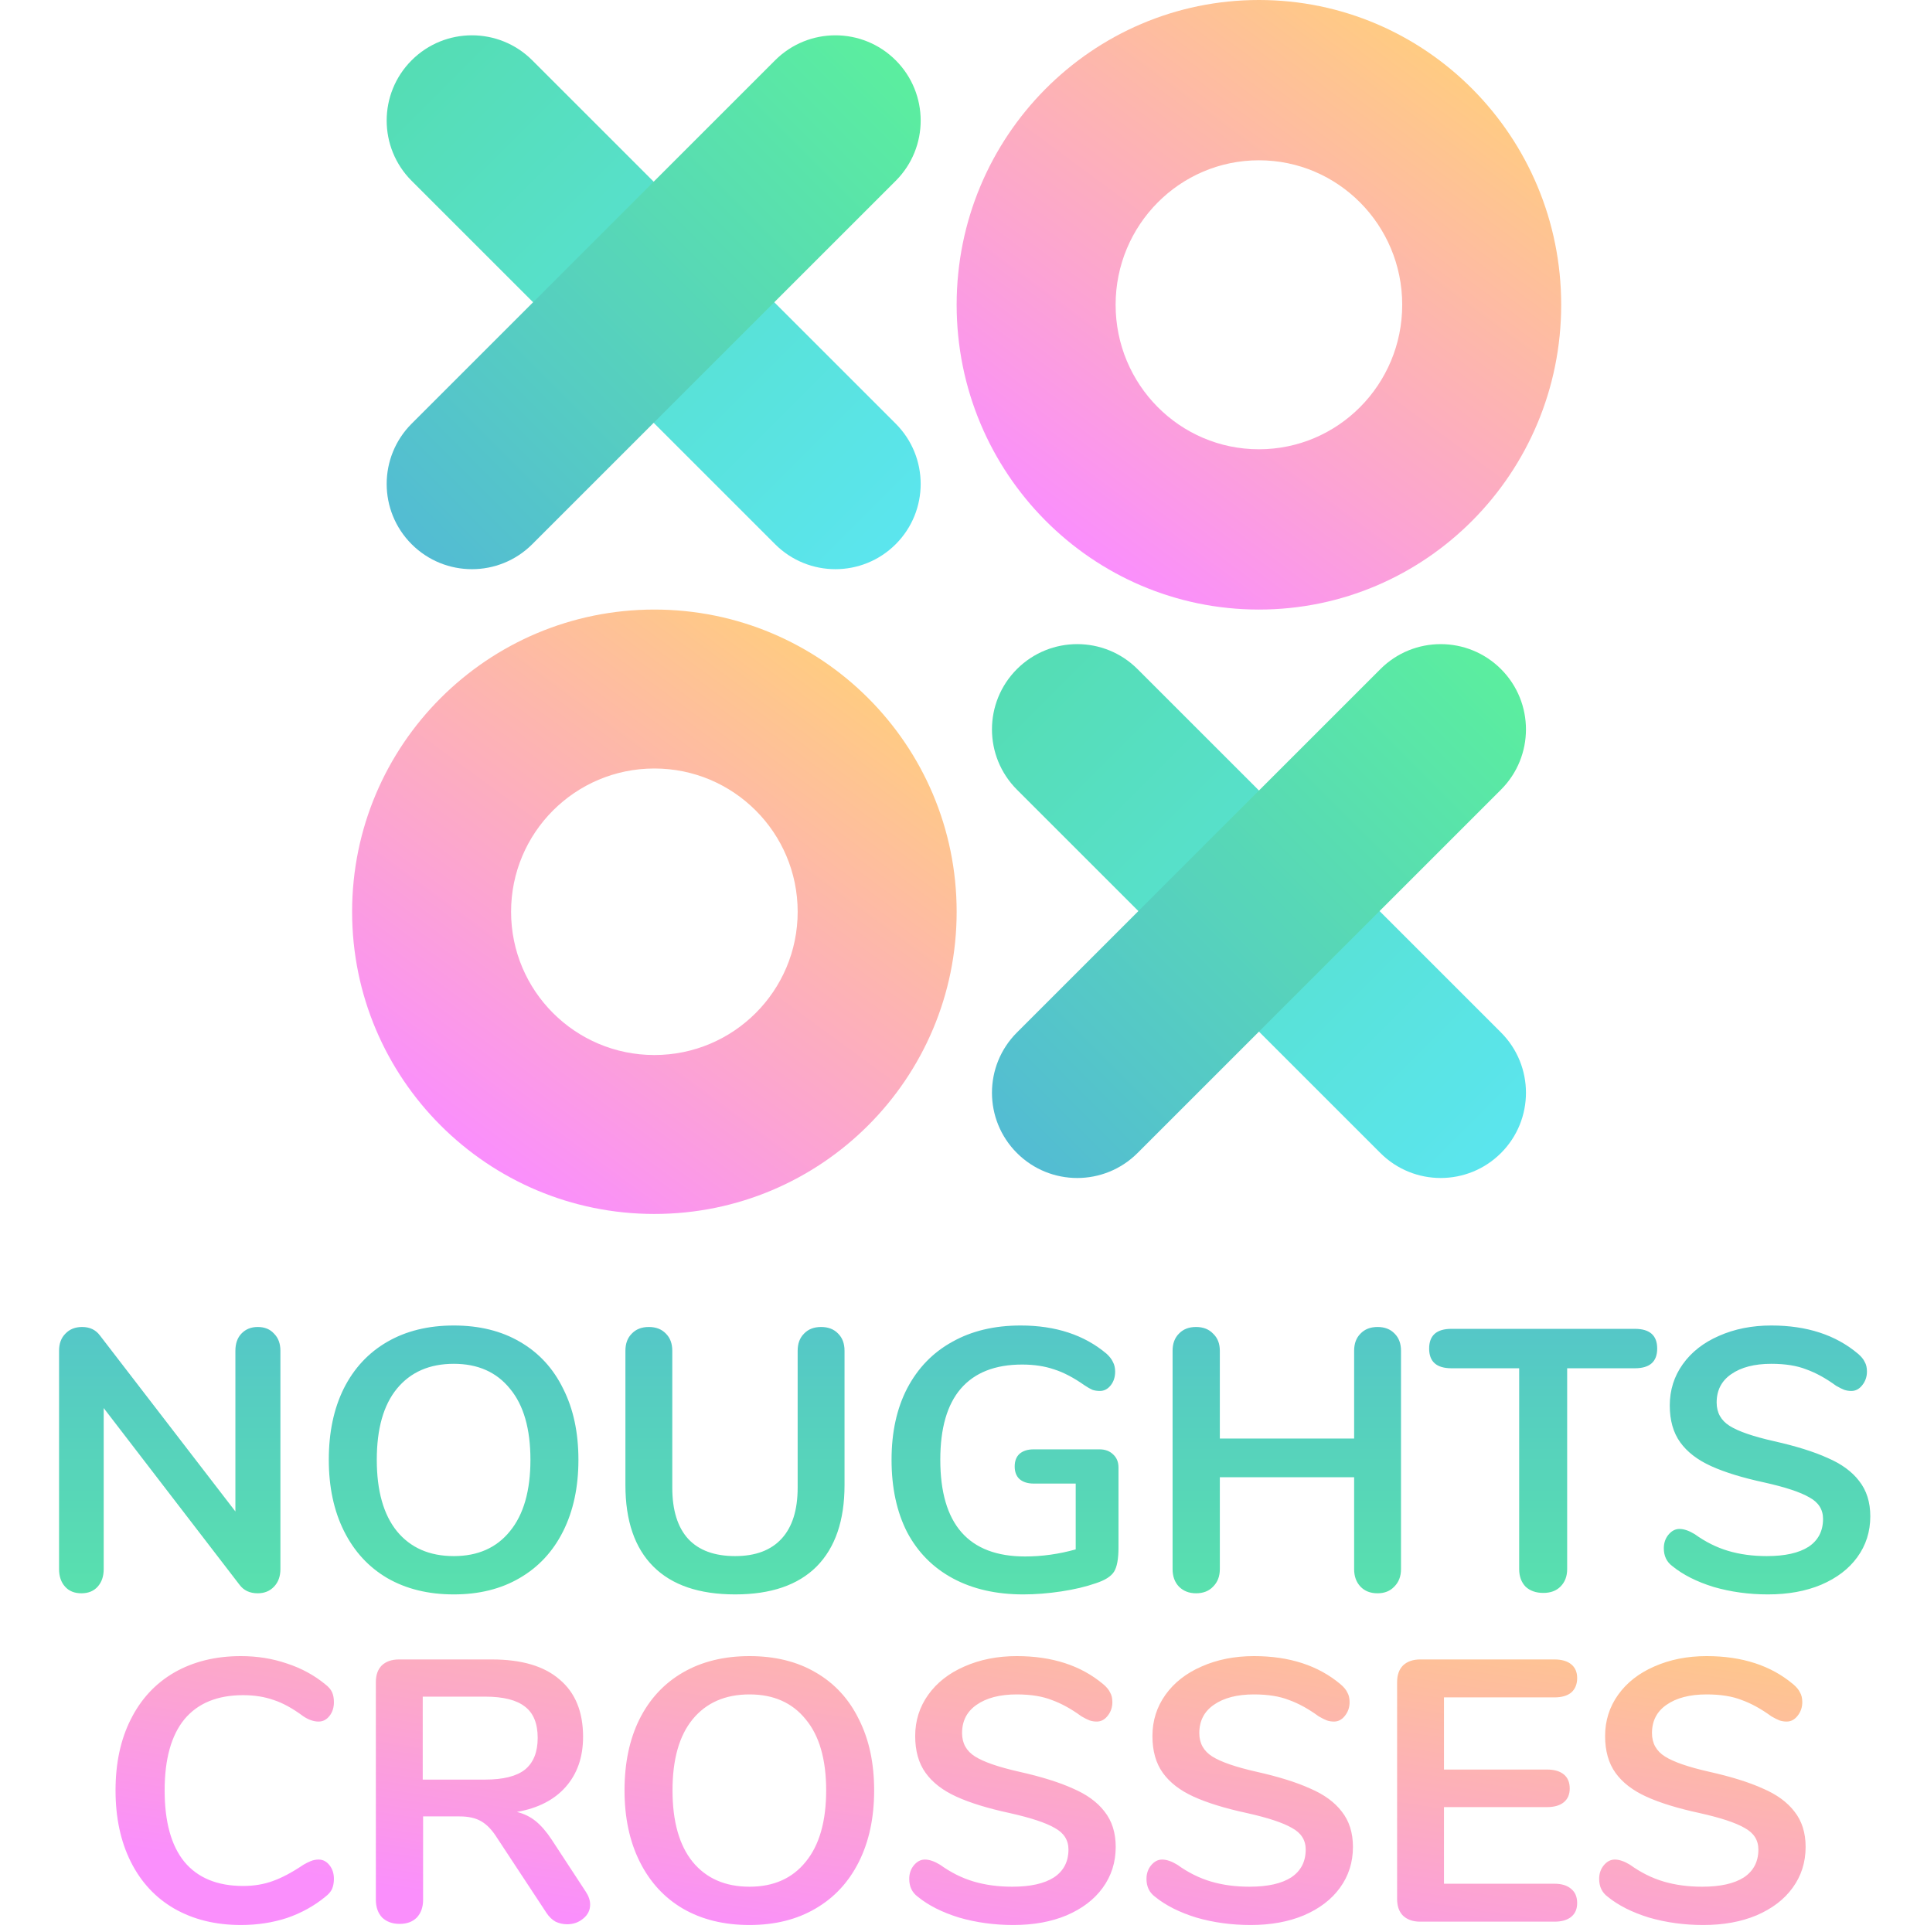
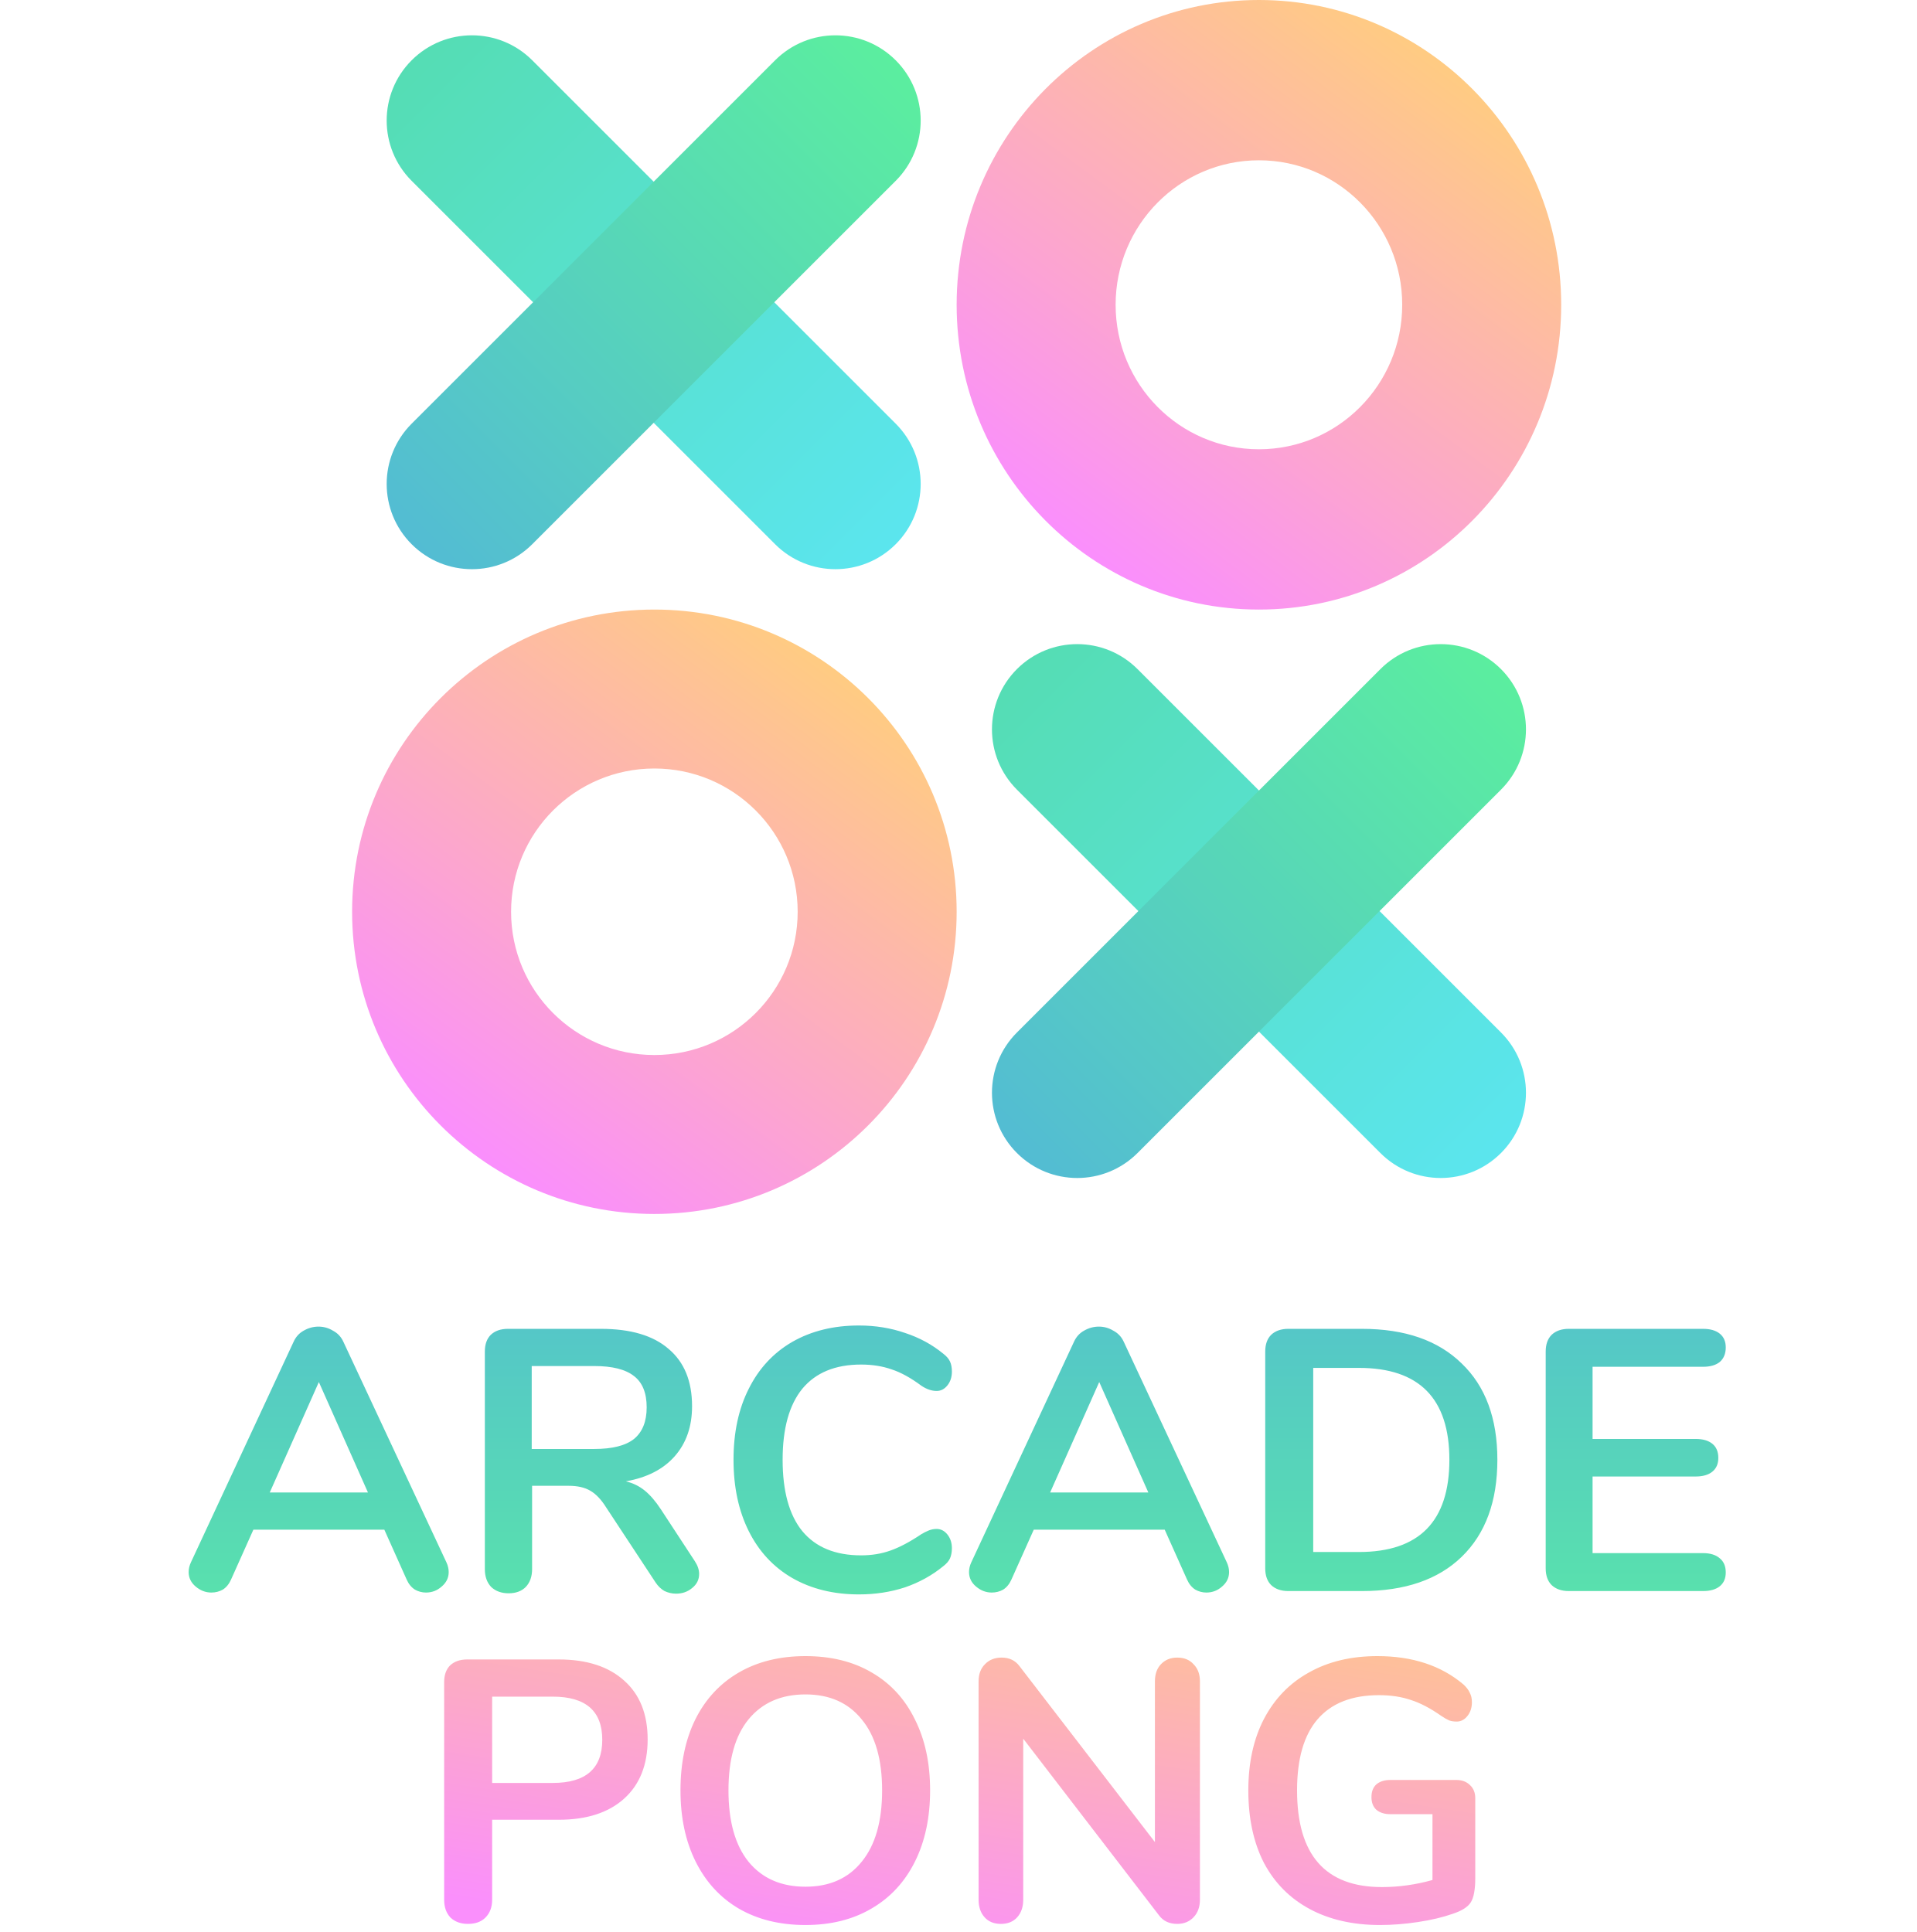
<svg xmlns="http://www.w3.org/2000/svg" width="371" height="374" viewBox="0 0 371 374" fill="none">
  <rect x="68" y="23.338" width="33.005" height="132.485" rx="16.503" transform="rotate(-45 68 23.3382)" fill="url(#paint0_linear)" />
  <rect x="91.338" y="117.02" width="33.005" height="132.485" rx="16.503" transform="rotate(-135 91.3382 117.02)" fill="url(#paint1_linear)" />
  <rect x="185.145" y="141.193" width="33.005" height="132.485" rx="16.503" transform="rotate(-45 185.145 141.193)" fill="url(#paint2_linear)" />
  <rect x="208.483" y="234.875" width="33.005" height="132.485" rx="16.503" transform="rotate(-135 208.483 234.875)" fill="url(#paint3_linear)" />
  <path fill-rule="evenodd" clip-rule="evenodd" d="M243.645 118C275.954 118 302.145 91.585 302.145 59C302.145 26.415 275.954 7.62939e-06 243.645 7.62939e-06C211.336 7.62939e-06 185.145 26.415 185.145 59C185.145 91.585 211.336 118 243.645 118ZM243.645 86.97C258.962 86.97 271.378 74.448 271.378 59C271.378 43.552 258.962 31.03 243.645 31.03C228.328 31.03 215.912 43.552 215.912 59C215.912 74.448 228.328 86.97 243.645 86.97Z" fill="url(#paint4_linear)" />
  <path fill-rule="evenodd" clip-rule="evenodd" d="M126.645 235C158.954 235 185.145 208.809 185.145 176.5C185.145 144.191 158.954 118 126.645 118C94.336 118 68.145 144.191 68.145 176.5C68.145 208.809 94.336 235 126.645 235ZM126.645 204.233C141.962 204.233 154.378 191.817 154.378 176.5C154.378 161.183 141.962 148.767 126.645 148.767C111.328 148.767 98.912 161.183 98.912 176.5C98.912 191.817 111.328 204.233 126.645 204.233Z" fill="url(#paint5_linear)" />
-   <path d="M49.877 256.88C51.221 256.88 52.277 257.312 53.045 258.176C53.861 258.992 54.269 260.096 54.269 261.488V303.752C54.269 305.144 53.861 306.272 53.045 307.136C52.229 308 51.173 308.432 49.877 308.432C48.341 308.432 47.165 307.88 46.349 306.776L20.069 272.576V303.752C20.069 305.144 19.685 306.272 18.917 307.136C18.149 308 17.093 308.432 15.749 308.432C14.405 308.432 13.349 308 12.581 307.136C11.813 306.272 11.429 305.144 11.429 303.752V261.488C11.429 260.096 11.837 258.992 12.653 258.176C13.469 257.312 14.549 256.88 15.893 256.88C17.381 256.88 18.533 257.432 19.349 258.536L45.557 292.592V261.488C45.557 260.096 45.941 258.992 46.709 258.176C47.525 257.312 48.581 256.88 49.877 256.88ZM87.826 308.648C82.882 308.648 78.586 307.592 74.938 305.48C71.338 303.368 68.554 300.344 66.586 296.408C64.618 292.472 63.634 287.864 63.634 282.584C63.634 277.304 64.594 272.72 66.514 268.832C68.482 264.896 71.29 261.872 74.938 259.76C78.586 257.648 82.882 256.592 87.826 256.592C92.77 256.592 97.042 257.648 100.642 259.76C104.29 261.872 107.074 264.896 108.994 268.832C110.962 272.72 111.946 277.304 111.946 282.584C111.946 287.864 110.962 292.472 108.994 296.408C107.026 300.344 104.218 303.368 100.57 305.48C96.97 307.592 92.722 308.648 87.826 308.648ZM87.826 301.232C92.482 301.232 96.106 299.624 98.698 296.408C101.338 293.192 102.658 288.584 102.658 282.584C102.658 276.584 101.338 272 98.698 268.832C96.106 265.616 92.482 264.008 87.826 264.008C83.122 264.008 79.45 265.616 76.81 268.832C74.218 272 72.922 276.584 72.922 282.584C72.922 288.584 74.218 293.192 76.81 296.408C79.45 299.624 83.122 301.232 87.826 301.232ZM142.279 308.648C135.319 308.648 130.039 306.848 126.439 303.248C122.839 299.648 121.039 294.392 121.039 287.48V261.488C121.039 260.096 121.447 258.992 122.263 258.176C123.079 257.312 124.183 256.88 125.575 256.88C126.967 256.88 128.071 257.312 128.887 258.176C129.703 258.992 130.111 260.096 130.111 261.488V287.984C130.111 292.352 131.143 295.664 133.207 297.92C135.271 300.128 138.295 301.232 142.279 301.232C146.215 301.232 149.215 300.104 151.279 297.848C153.343 295.592 154.375 292.304 154.375 287.984V261.488C154.375 260.096 154.783 258.992 155.599 258.176C156.415 257.312 157.519 256.88 158.911 256.88C160.303 256.88 161.407 257.312 162.223 258.176C163.039 258.992 163.447 260.096 163.447 261.488V287.48C163.447 294.344 161.647 299.6 158.047 303.248C154.447 306.848 149.191 308.648 142.279 308.648ZM212.796 280.568C213.9 280.568 214.788 280.904 215.46 281.576C216.132 282.2 216.468 283.04 216.468 284.096V299.576C216.468 301.784 216.18 303.344 215.604 304.256C215.028 305.168 213.852 305.912 212.076 306.488C210.156 307.16 207.924 307.688 205.38 308.072C202.836 308.456 200.388 308.648 198.036 308.648C192.804 308.648 188.268 307.616 184.428 305.552C180.588 303.488 177.636 300.512 175.572 296.624C173.556 292.688 172.548 288.008 172.548 282.584C172.548 277.256 173.556 272.648 175.572 268.76C177.636 264.824 180.54 261.824 184.284 259.76C188.028 257.648 192.444 256.592 197.532 256.592C204.3 256.592 209.844 258.416 214.164 262.064C214.74 262.592 215.148 263.12 215.388 263.648C215.676 264.176 215.82 264.8 215.82 265.52C215.82 266.576 215.532 267.464 214.956 268.184C214.38 268.904 213.684 269.264 212.868 269.264C212.34 269.264 211.86 269.192 211.428 269.048C210.996 268.856 210.492 268.568 209.916 268.184C207.804 266.696 205.836 265.664 204.012 265.088C202.188 264.464 200.124 264.152 197.82 264.152C192.588 264.152 188.628 265.712 185.94 268.832C183.3 271.904 181.98 276.488 181.98 282.584C181.98 295.064 187.452 301.304 198.396 301.304C201.66 301.304 204.924 300.848 208.188 299.936V287.192H200.052C198.9 287.192 197.988 286.904 197.316 286.328C196.692 285.752 196.38 284.936 196.38 283.88C196.38 282.824 196.692 282.008 197.316 281.432C197.988 280.856 198.9 280.568 200.052 280.568H212.796ZM266.609 256.88C268.001 256.88 269.105 257.312 269.921 258.176C270.737 258.992 271.145 260.096 271.145 261.488V303.752C271.145 305.144 270.713 306.272 269.849 307.136C269.033 308 267.953 308.432 266.609 308.432C265.217 308.432 264.113 308 263.297 307.136C262.481 306.272 262.073 305.144 262.073 303.752V285.968H236.081V303.752C236.081 305.144 235.649 306.272 234.785 307.136C233.969 308 232.865 308.432 231.473 308.432C230.129 308.432 229.025 308 228.161 307.136C227.345 306.272 226.937 305.144 226.937 303.752V261.488C226.937 260.096 227.345 258.992 228.161 258.176C228.977 257.312 230.081 256.88 231.473 256.88C232.865 256.88 233.969 257.312 234.785 258.176C235.649 258.992 236.081 260.096 236.081 261.488V278.48H262.073V261.488C262.073 260.096 262.481 258.992 263.297 258.176C264.113 257.312 265.217 256.88 266.609 256.88ZM298.694 308.36C297.254 308.36 296.102 307.952 295.238 307.136C294.422 306.272 294.014 305.144 294.014 303.752V264.872H280.91C278.03 264.872 276.59 263.6 276.59 261.056C276.59 258.512 278.03 257.24 280.91 257.24H316.406C319.286 257.24 320.726 258.512 320.726 261.056C320.726 263.6 319.286 264.872 316.406 264.872H303.302V303.752C303.302 305.144 302.87 306.272 302.006 307.136C301.19 307.952 300.086 308.36 298.694 308.36ZM342.169 308.648C338.473 308.648 334.969 308.168 331.657 307.208C328.393 306.2 325.729 304.856 323.665 303.176C322.561 302.36 322.009 301.208 322.009 299.72C322.009 298.712 322.297 297.848 322.873 297.128C323.497 296.36 324.217 295.976 325.033 295.976C325.897 295.976 326.881 296.312 327.985 296.984C330.049 298.472 332.209 299.552 334.465 300.224C336.721 300.896 339.217 301.232 341.953 301.232C345.457 301.232 348.145 300.632 350.017 299.432C351.889 298.184 352.825 296.384 352.825 294.032C352.825 292.208 351.937 290.816 350.161 289.856C348.433 288.848 345.529 287.888 341.449 286.976C337.225 286.064 333.793 285.008 331.153 283.808C328.513 282.608 326.521 281.072 325.177 279.2C323.833 277.328 323.161 274.952 323.161 272.072C323.161 269.096 324.001 266.432 325.681 264.08C327.361 261.728 329.689 259.904 332.665 258.608C335.689 257.264 339.073 256.592 342.817 256.592C349.681 256.592 355.273 258.416 359.593 262.064C360.217 262.592 360.649 263.12 360.889 263.648C361.177 264.128 361.321 264.752 361.321 265.52C361.321 266.528 361.009 267.416 360.385 268.184C359.809 268.904 359.113 269.264 358.297 269.264C357.817 269.264 357.361 269.192 356.929 269.048C356.545 268.904 356.017 268.64 355.345 268.256C353.377 266.816 351.457 265.76 349.585 265.088C347.761 264.368 345.505 264.008 342.817 264.008C339.553 264.008 336.961 264.68 335.041 266.024C333.169 267.32 332.233 269.144 332.233 271.496C332.233 273.464 333.073 274.976 334.753 276.032C336.433 277.088 339.289 278.072 343.321 278.984C347.593 279.944 351.049 281.024 353.689 282.224C356.377 283.376 358.417 284.864 359.809 286.688C361.249 288.512 361.969 290.792 361.969 293.528C361.969 296.504 361.129 299.144 359.449 301.448C357.817 303.704 355.489 305.48 352.465 306.776C349.489 308.024 346.057 308.648 342.169 308.648Z" fill="url(#paint6_linear)" />
-   <path d="M46.625 372.648C41.729 372.648 37.433 371.592 33.737 369.48C30.089 367.368 27.281 364.344 25.313 360.408C23.345 356.472 22.361 351.864 22.361 346.584C22.361 341.304 23.345 336.72 25.313 332.832C27.281 328.896 30.089 325.872 33.737 323.76C37.433 321.648 41.729 320.592 46.625 320.592C49.793 320.592 52.769 321.072 55.553 322.032C58.337 322.944 60.809 324.288 62.969 326.064C63.593 326.544 64.025 327.048 64.265 327.576C64.505 328.104 64.625 328.752 64.625 329.52C64.625 330.576 64.337 331.464 63.761 332.184C63.185 332.904 62.489 333.264 61.673 333.264C60.713 333.264 59.729 332.928 58.721 332.256C56.657 330.72 54.737 329.664 52.961 329.088C51.185 328.464 49.217 328.152 47.057 328.152C42.065 328.152 38.273 329.712 35.681 332.832C33.137 335.952 31.865 340.536 31.865 346.584C31.865 352.68 33.137 357.288 35.681 360.408C38.273 363.528 42.065 365.088 47.057 365.088C49.121 365.088 51.017 364.776 52.745 364.152C54.521 363.528 56.513 362.472 58.721 360.984C59.201 360.696 59.681 360.456 60.161 360.264C60.641 360.072 61.145 359.976 61.673 359.976C62.489 359.976 63.185 360.336 63.761 361.056C64.337 361.776 64.625 362.664 64.625 363.72C64.625 364.44 64.505 365.088 64.265 365.664C64.025 366.192 63.593 366.696 62.969 367.176C60.809 368.952 58.337 370.32 55.553 371.28C52.769 372.192 49.793 372.648 46.625 372.648ZM113.35 366.168C113.926 367.032 114.214 367.872 114.214 368.688C114.214 369.792 113.758 370.704 112.846 371.424C111.982 372.144 110.95 372.504 109.75 372.504C108.982 372.504 108.238 372.336 107.518 372C106.846 371.616 106.27 371.064 105.79 370.344L96.213 355.8C95.254 354.264 94.222 353.184 93.118 352.56C92.061 351.936 90.669 351.624 88.942 351.624H81.885V367.752C81.885 369.192 81.478 370.344 80.662 371.208C79.846 372.024 78.742 372.432 77.35 372.432C75.957 372.432 74.829 372.024 73.966 371.208C73.15 370.344 72.742 369.192 72.742 367.752V325.632C72.742 324.24 73.126 323.16 73.894 322.392C74.71 321.624 75.814 321.24 77.206 321.24H95.206C100.966 321.24 105.334 322.536 108.31 325.128C111.334 327.672 112.846 331.368 112.846 336.216C112.846 340.152 111.718 343.392 109.462 345.936C107.254 348.432 104.11 350.04 100.03 350.76C101.422 351.096 102.646 351.696 103.702 352.56C104.758 353.424 105.79 354.624 106.798 356.16L113.35 366.168ZM93.909 344.496C97.413 344.496 99.981 343.848 101.614 342.552C103.246 341.208 104.062 339.168 104.062 336.432C104.062 333.648 103.246 331.632 101.614 330.384C99.981 329.088 97.413 328.44 93.909 328.44H81.814V344.496H93.909ZM145.06 372.648C140.116 372.648 135.82 371.592 132.172 369.48C128.572 367.368 125.788 364.344 123.82 360.408C121.852 356.472 120.868 351.864 120.868 346.584C120.868 341.304 121.828 336.72 123.748 332.832C125.716 328.896 128.524 325.872 132.172 323.76C135.82 321.648 140.116 320.592 145.06 320.592C150.004 320.592 154.276 321.648 157.876 323.76C161.524 325.872 164.308 328.896 166.228 332.832C168.196 336.72 169.18 341.304 169.18 346.584C169.18 351.864 168.196 356.472 166.228 360.408C164.26 364.344 161.452 367.368 157.804 369.48C154.204 371.592 149.956 372.648 145.06 372.648ZM145.06 365.232C149.716 365.232 153.34 363.624 155.932 360.408C158.572 357.192 159.892 352.584 159.892 346.584C159.892 340.584 158.572 336 155.932 332.832C153.34 329.616 149.716 328.008 145.06 328.008C140.356 328.008 136.684 329.616 134.044 332.832C131.452 336 130.156 340.584 130.156 346.584C130.156 352.584 131.452 357.192 134.044 360.408C136.684 363.624 140.356 365.232 145.06 365.232ZM196.13 372.648C192.434 372.648 188.93 372.168 185.618 371.208C182.354 370.2 179.69 368.856 177.626 367.176C176.522 366.36 175.97 365.208 175.97 363.72C175.97 362.712 176.258 361.848 176.834 361.128C177.458 360.36 178.178 359.976 178.994 359.976C179.858 359.976 180.842 360.312 181.946 360.984C184.01 362.472 186.17 363.552 188.426 364.224C190.682 364.896 193.178 365.232 195.914 365.232C199.418 365.232 202.106 364.632 203.978 363.432C205.85 362.184 206.786 360.384 206.786 358.032C206.786 356.208 205.898 354.816 204.122 353.856C202.394 352.848 199.49 351.888 195.41 350.976C191.186 350.064 187.754 349.008 185.114 347.808C182.474 346.608 180.482 345.072 179.138 343.2C177.794 341.328 177.122 338.952 177.122 336.072C177.122 333.096 177.962 330.432 179.642 328.08C181.322 325.728 183.65 323.904 186.626 322.608C189.65 321.264 193.034 320.592 196.778 320.592C203.642 320.592 209.234 322.416 213.554 326.064C214.178 326.592 214.61 327.12 214.85 327.648C215.138 328.128 215.282 328.752 215.282 329.52C215.282 330.528 214.97 331.416 214.346 332.184C213.77 332.904 213.074 333.264 212.258 333.264C211.778 333.264 211.322 333.192 210.89 333.048C210.506 332.904 209.978 332.64 209.306 332.256C207.338 330.816 205.418 329.76 203.546 329.088C201.722 328.368 199.466 328.008 196.778 328.008C193.514 328.008 190.922 328.68 189.002 330.024C187.13 331.32 186.194 333.144 186.194 335.496C186.194 337.464 187.034 338.976 188.714 340.032C190.394 341.088 193.25 342.072 197.282 342.984C201.554 343.944 205.01 345.024 207.65 346.224C210.338 347.376 212.378 348.864 213.77 350.688C215.21 352.512 215.93 354.792 215.93 357.528C215.93 360.504 215.09 363.144 213.41 365.448C211.778 367.704 209.45 369.48 206.426 370.776C203.45 372.024 200.018 372.648 196.13 372.648ZM242.044 372.648C238.348 372.648 234.844 372.168 231.532 371.208C228.268 370.2 225.604 368.856 223.54 367.176C222.436 366.36 221.884 365.208 221.884 363.72C221.884 362.712 222.172 361.848 222.748 361.128C223.372 360.36 224.092 359.976 224.908 359.976C225.772 359.976 226.756 360.312 227.86 360.984C229.924 362.472 232.084 363.552 234.34 364.224C236.596 364.896 239.092 365.232 241.828 365.232C245.332 365.232 248.02 364.632 249.892 363.432C251.764 362.184 252.7 360.384 252.7 358.032C252.7 356.208 251.812 354.816 250.036 353.856C248.308 352.848 245.404 351.888 241.324 350.976C237.1 350.064 233.668 349.008 231.028 347.808C228.388 346.608 226.396 345.072 225.052 343.2C223.708 341.328 223.036 338.952 223.036 336.072C223.036 333.096 223.876 330.432 225.556 328.08C227.236 325.728 229.564 323.904 232.54 322.608C235.564 321.264 238.948 320.592 242.692 320.592C249.556 320.592 255.148 322.416 259.468 326.064C260.092 326.592 260.524 327.12 260.764 327.648C261.052 328.128 261.196 328.752 261.196 329.52C261.196 330.528 260.884 331.416 260.26 332.184C259.684 332.904 258.988 333.264 258.172 333.264C257.692 333.264 257.236 333.192 256.804 333.048C256.42 332.904 255.892 332.64 255.22 332.256C253.252 330.816 251.332 329.76 249.46 329.088C247.636 328.368 245.38 328.008 242.692 328.008C239.428 328.008 236.836 328.68 234.916 330.024C233.044 331.32 232.108 333.144 232.108 335.496C232.108 337.464 232.948 338.976 234.628 340.032C236.308 341.088 239.164 342.072 243.196 342.984C247.468 343.944 250.924 345.024 253.564 346.224C256.252 347.376 258.292 348.864 259.684 350.688C261.124 352.512 261.844 354.792 261.844 357.528C261.844 360.504 261.004 363.144 259.324 365.448C257.692 367.704 255.364 369.48 252.34 370.776C249.364 372.024 245.932 372.648 242.044 372.648ZM274.854 372C273.462 372 272.358 371.616 271.542 370.848C270.774 370.08 270.39 369 270.39 367.608V325.632C270.39 324.24 270.774 323.16 271.542 322.392C272.358 321.624 273.462 321.24 274.854 321.24H300.846C302.238 321.24 303.318 321.552 304.086 322.176C304.854 322.8 305.238 323.688 305.238 324.84C305.238 326.04 304.854 326.976 304.086 327.648C303.318 328.272 302.238 328.584 300.846 328.584H279.462V342.552H299.406C300.798 342.552 301.878 342.864 302.646 343.488C303.414 344.112 303.798 345.024 303.798 346.224C303.798 347.376 303.414 348.264 302.646 348.888C301.878 349.512 300.798 349.824 299.406 349.824H279.462V364.656H300.846C302.238 364.656 303.318 364.992 304.086 365.664C304.854 366.288 305.238 367.2 305.238 368.4C305.238 369.552 304.854 370.44 304.086 371.064C303.318 371.688 302.238 372 300.846 372H274.854ZM329.653 372.648C325.957 372.648 322.453 372.168 319.141 371.208C315.877 370.2 313.213 368.856 311.149 367.176C310.045 366.36 309.493 365.208 309.493 363.72C309.493 362.712 309.781 361.848 310.357 361.128C310.981 360.36 311.701 359.976 312.517 359.976C313.381 359.976 314.365 360.312 315.469 360.984C317.533 362.472 319.693 363.552 321.949 364.224C324.205 364.896 326.701 365.232 329.437 365.232C332.941 365.232 335.629 364.632 337.501 363.432C339.373 362.184 340.309 360.384 340.309 358.032C340.309 356.208 339.421 354.816 337.645 353.856C335.917 352.848 333.013 351.888 328.933 350.976C324.709 350.064 321.277 349.008 318.637 347.808C315.997 346.608 314.005 345.072 312.661 343.2C311.317 341.328 310.645 338.952 310.645 336.072C310.645 333.096 311.485 330.432 313.165 328.08C314.845 325.728 317.173 323.904 320.149 322.608C323.173 321.264 326.557 320.592 330.301 320.592C337.165 320.592 342.757 322.416 347.077 326.064C347.701 326.592 348.133 327.12 348.373 327.648C348.661 328.128 348.805 328.752 348.805 329.52C348.805 330.528 348.493 331.416 347.869 332.184C347.293 332.904 346.597 333.264 345.781 333.264C345.301 333.264 344.845 333.192 344.413 333.048C344.029 332.904 343.501 332.64 342.829 332.256C340.861 330.816 338.941 329.76 337.069 329.088C335.245 328.368 332.989 328.008 330.301 328.008C327.037 328.008 324.445 328.68 322.525 330.024C320.653 331.32 319.717 333.144 319.717 335.496C319.717 337.464 320.557 338.976 322.237 340.032C323.917 341.088 326.773 342.072 330.805 342.984C335.077 343.944 338.533 345.024 341.173 346.224C343.861 347.376 345.901 348.864 347.293 350.688C348.733 352.512 349.453 354.792 349.453 357.528C349.453 360.504 348.613 363.144 346.933 365.448C345.301 367.704 342.973 369.48 339.949 370.776C336.973 372.024 333.541 372.648 329.653 372.648Z" fill="url(#paint7_linear)" />
+   <path d="M86.406 302.456C86.694 303.08 86.838 303.704 86.838 304.328C86.838 305.432 86.382 306.368 85.47 307.136C84.606 307.904 83.598 308.288 82.446 308.288C81.678 308.288 80.958 308.096 80.286 307.712C79.614 307.28 79.086 306.632 78.702 305.768L74.382 296.12H49.038L44.718 305.768C44.334 306.632 43.806 307.28 43.134 307.712C42.462 308.096 41.718 308.288 40.902 308.288C39.798 308.288 38.79 307.904 37.878 307.136C36.966 306.368 36.51 305.432 36.51 304.328C36.51 303.704 36.654 303.08 36.942 302.456L56.814 259.76C57.246 258.8 57.894 258.08 58.758 257.6C59.67 257.072 60.63 256.808 61.638 256.808C62.646 256.808 63.582 257.072 64.446 257.6C65.358 258.08 66.03 258.8 66.462 259.76L86.406 302.456ZM71.214 288.92L61.71 267.536L52.206 288.92H71.214ZM134.443 302.168C135.019 303.032 135.307 303.872 135.307 304.688C135.307 305.792 134.851 306.704 133.939 307.424C133.075 308.144 132.043 308.504 130.843 308.504C130.075 308.504 129.331 308.336 128.611 308C127.939 307.616 127.363 307.064 126.883 306.344L117.307 291.8C116.347 290.264 115.315 289.184 114.211 288.56C113.155 287.936 111.763 287.624 110.035 287.624H102.979V303.752C102.979 305.192 102.571 306.344 101.755 307.208C100.939 308.024 99.835 308.432 98.443 308.432C97.051 308.432 95.923 308.024 95.059 307.208C94.243 306.344 93.835 305.192 93.835 303.752V261.632C93.835 260.24 94.219 259.16 94.987 258.392C95.803 257.624 96.907 257.24 98.299 257.24H116.299C122.059 257.24 126.427 258.536 129.403 261.128C132.427 263.672 133.939 267.368 133.939 272.216C133.939 276.152 132.811 279.392 130.555 281.936C128.347 284.432 125.203 286.04 121.123 286.76C122.515 287.096 123.739 287.696 124.795 288.56C125.851 289.424 126.883 290.624 127.891 292.16L134.443 302.168ZM115.003 280.496C118.507 280.496 121.075 279.848 122.707 278.552C124.339 277.208 125.155 275.168 125.155 272.432C125.155 269.648 124.339 267.632 122.707 266.384C121.075 265.088 118.507 264.44 115.003 264.44H102.907V280.496H115.003ZM166.226 308.648C161.33 308.648 157.034 307.592 153.338 305.48C149.69 303.368 146.882 300.344 144.914 296.408C142.946 292.472 141.962 287.864 141.962 282.584C141.962 277.304 142.946 272.72 144.914 268.832C146.882 264.896 149.69 261.872 153.338 259.76C157.034 257.648 161.33 256.592 166.226 256.592C169.394 256.592 172.37 257.072 175.154 258.032C177.938 258.944 180.41 260.288 182.57 262.064C183.194 262.544 183.626 263.048 183.866 263.576C184.106 264.104 184.226 264.752 184.226 265.52C184.226 266.576 183.938 267.464 183.362 268.184C182.786 268.904 182.09 269.264 181.274 269.264C180.314 269.264 179.33 268.928 178.322 268.256C176.258 266.72 174.338 265.664 172.562 265.088C170.786 264.464 168.818 264.152 166.658 264.152C161.666 264.152 157.874 265.712 155.282 268.832C152.738 271.952 151.466 276.536 151.466 282.584C151.466 288.68 152.738 293.288 155.282 296.408C157.874 299.528 161.666 301.088 166.658 301.088C168.722 301.088 170.618 300.776 172.346 300.152C174.122 299.528 176.114 298.472 178.322 296.984C178.802 296.696 179.282 296.456 179.762 296.264C180.242 296.072 180.746 295.976 181.274 295.976C182.09 295.976 182.786 296.336 183.362 297.056C183.938 297.776 184.226 298.664 184.226 299.72C184.226 300.44 184.106 301.088 183.866 301.664C183.626 302.192 183.194 302.696 182.57 303.176C180.41 304.952 177.938 306.32 175.154 307.28C172.37 308.192 169.394 308.648 166.226 308.648ZM237.437 302.456C237.725 303.08 237.869 303.704 237.869 304.328C237.869 305.432 237.413 306.368 236.501 307.136C235.637 307.904 234.629 308.288 233.477 308.288C232.709 308.288 231.989 308.096 231.317 307.712C230.645 307.28 230.117 306.632 229.733 305.768L225.413 296.12H200.069L195.749 305.768C195.365 306.632 194.837 307.28 194.165 307.712C193.493 308.096 192.749 308.288 191.933 308.288C190.829 308.288 189.821 307.904 188.909 307.136C187.997 306.368 187.541 305.432 187.541 304.328C187.541 303.704 187.685 303.08 187.973 302.456L207.845 259.76C208.277 258.8 208.925 258.08 209.789 257.6C210.701 257.072 211.661 256.808 212.669 256.808C213.677 256.808 214.613 257.072 215.477 257.6C216.389 258.08 217.061 258.8 217.493 259.76L237.437 302.456ZM222.245 288.92L212.741 267.536L203.237 288.92H222.245ZM249.331 308C247.939 308 246.835 307.616 246.019 306.848C245.251 306.08 244.867 305 244.867 303.608V261.632C244.867 260.24 245.251 259.16 246.019 258.392C246.835 257.624 247.939 257.24 249.331 257.24H263.587C271.891 257.24 278.323 259.472 282.883 263.936C287.491 268.352 289.795 274.568 289.795 282.584C289.795 290.648 287.491 296.912 282.883 301.376C278.323 305.792 271.891 308 263.587 308H249.331ZM263.011 300.44C274.675 300.44 280.507 294.488 280.507 282.584C280.507 270.728 274.675 264.8 263.011 264.8H254.155V300.44H263.011ZM303.612 308C302.22 308 301.116 307.616 300.3 306.848C299.532 306.08 299.148 305 299.148 303.608V261.632C299.148 260.24 299.532 259.16 300.3 258.392C301.116 257.624 302.22 257.24 303.612 257.24H329.604C330.996 257.24 332.076 257.552 332.844 258.176C333.612 258.8 333.996 259.688 333.996 260.84C333.996 262.04 333.612 262.976 332.844 263.648C332.076 264.272 330.996 264.584 329.604 264.584H308.22V278.552H328.164C329.556 278.552 330.636 278.864 331.404 279.488C332.172 280.112 332.556 281.024 332.556 282.224C332.556 283.376 332.172 284.264 331.404 284.888C330.636 285.512 329.556 285.824 328.164 285.824H308.22V300.656H329.604C330.996 300.656 332.076 300.992 332.844 301.664C333.612 302.288 333.996 303.2 333.996 304.4C333.996 305.552 333.612 306.44 332.844 307.064C332.076 307.688 330.996 308 329.604 308H303.612Z" fill="url(#paint6_linear)" />
+   <path d="M90.568 372.432C89.176 372.432 88.048 372.024 87.184 371.208C86.368 370.344 85.96 369.192 85.96 367.752V325.632C85.96 324.24 86.344 323.16 87.112 322.392C87.928 321.624 89.032 321.24 90.424 321.24H108.136C113.56 321.24 117.784 322.608 120.808 325.344C123.832 328.032 125.344 331.824 125.344 336.72C125.344 341.616 123.832 345.432 120.808 348.168C117.784 350.904 113.56 352.272 108.136 352.272H95.248V367.752C95.248 369.192 94.816 370.344 93.952 371.208C93.136 372.024 92.008 372.432 90.568 372.432ZM106.984 345.144C113.368 345.144 116.56 342.36 116.56 336.792C116.56 331.224 113.368 328.44 106.984 328.44H95.248V345.144H106.984ZM155.889 372.648C150.945 372.648 146.649 371.592 143.001 369.48C139.401 367.368 136.617 364.344 134.649 360.408C132.681 356.472 131.697 351.864 131.697 346.584C131.697 341.304 132.657 336.72 134.577 332.832C136.545 328.896 139.353 325.872 143.001 323.76C146.649 321.648 150.945 320.592 155.889 320.592C160.833 320.592 165.105 321.648 168.705 323.76C172.353 325.872 175.137 328.896 177.057 332.832C179.025 336.72 180.009 341.304 180.009 346.584C180.009 351.864 179.025 356.472 177.057 360.408C175.089 364.344 172.281 367.368 168.633 369.48C165.033 371.592 160.785 372.648 155.889 372.648ZM155.889 365.232C160.545 365.232 164.169 363.624 166.761 360.408C169.401 357.192 170.721 352.584 170.721 346.584C170.721 340.584 169.401 336 166.761 332.832C164.169 329.616 160.545 328.008 155.889 328.008C151.185 328.008 147.513 329.616 144.873 332.832C142.281 336 140.985 340.584 140.985 346.584C140.985 352.584 142.281 357.192 144.873 360.408C147.513 363.624 151.185 365.232 155.889 365.232ZM227.838 320.88C229.182 320.88 230.238 321.312 231.006 322.176C231.822 322.992 232.23 324.096 232.23 325.488V367.752C232.23 369.144 231.822 370.272 231.006 371.136C230.19 372 229.134 372.432 227.838 372.432C226.302 372.432 225.126 371.88 224.31 370.776L198.03 336.576V367.752C198.03 369.144 197.646 370.272 196.878 371.136C196.11 372 195.054 372.432 193.71 372.432C192.366 372.432 191.31 372 190.542 371.136C189.774 370.272 189.39 369.144 189.39 367.752V325.488C189.39 324.096 189.798 322.992 190.614 322.176C191.43 321.312 192.51 320.88 193.854 320.88C195.342 320.88 196.494 321.432 197.31 322.536L223.518 356.592V325.488C223.518 324.096 223.902 322.992 224.67 322.176C225.486 321.312 226.542 320.88 227.838 320.88ZM281.843 344.568C282.947 344.568 283.835 344.904 284.507 345.576C285.179 346.2 285.515 347.04 285.515 348.096V363.576C285.515 365.784 285.227 367.344 284.651 368.256C284.075 369.168 282.899 369.912 281.123 370.488C279.203 371.16 276.971 371.688 274.427 372.072C271.883 372.456 269.435 372.648 267.083 372.648C261.851 372.648 257.315 371.616 253.475 369.552C249.635 367.488 246.683 364.512 244.619 360.624C242.603 356.688 241.595 352.008 241.595 346.584C241.595 341.256 242.603 336.648 244.619 332.76C246.683 328.824 249.587 325.824 253.331 323.76C257.075 321.648 261.491 320.592 266.579 320.592C273.347 320.592 278.891 322.416 283.211 326.064C283.787 326.592 284.195 327.12 284.435 327.648C284.723 328.176 284.867 328.8 284.867 329.52C284.867 330.576 284.579 331.464 284.003 332.184C283.427 332.904 282.731 333.264 281.915 333.264C281.387 333.264 280.907 333.192 280.475 333.048C280.043 332.856 279.539 332.568 278.963 332.184C276.851 330.696 274.883 329.664 273.059 329.088C271.235 328.464 269.171 328.152 266.867 328.152C261.635 328.152 257.675 329.712 254.987 332.832C252.347 335.904 251.027 340.488 251.027 346.584C251.027 359.064 256.499 365.304 267.443 365.304C270.707 365.304 273.971 364.848 277.235 363.936V351.192H269.099C267.947 351.192 267.035 350.904 266.363 350.328C265.739 349.752 265.427 348.936 265.427 347.88C265.427 346.824 265.739 346.008 266.363 345.432C267.035 344.856 267.947 344.568 269.099 344.568H281.843Z" fill="url(#paint7_linear)" />
  <defs>
    <linearGradient id="paint0_linear" x1="84.503" y1="23.338" x2="84.503" y2="155.824" gradientUnits="userSpaceOnUse">
      <stop stop-color="#55DDB4" />
      <stop offset="1" stop-color="#5BE5EE" />
    </linearGradient>
    <linearGradient id="paint1_linear" x1="107.841" y1="117.02" x2="107.841" y2="249.505" gradientUnits="userSpaceOnUse">
      <stop stop-color="#53BCD3" />
      <stop offset="1" stop-color="#5BEE9F" />
    </linearGradient>
    <linearGradient id="paint2_linear" x1="201.648" y1="141.193" x2="201.648" y2="273.679" gradientUnits="userSpaceOnUse">
      <stop stop-color="#55DDB4" />
      <stop offset="1" stop-color="#5BE5EE" />
    </linearGradient>
    <linearGradient id="paint3_linear" x1="224.986" y1="234.875" x2="224.986" y2="367.36" gradientUnits="userSpaceOnUse">
      <stop stop-color="#53BCD3" />
      <stop offset="1" stop-color="#5BEE9F" />
    </linearGradient>
    <linearGradient id="paint4_linear" x1="277.878" y1="9.833" x2="207.775" y2="104.757" gradientUnits="userSpaceOnUse">
      <stop stop-color="#FFCC81" />
      <stop offset="1" stop-color="#FA8FFC" />
    </linearGradient>
    <linearGradient id="paint5_linear" x1="160.878" y1="127.75" x2="91.545" y2="222.433" gradientUnits="userSpaceOnUse">
      <stop stop-color="#FFCC81" />
      <stop offset="1" stop-color="#FA8FFC" />
    </linearGradient>
    <linearGradient id="paint6_linear" x1="185.5" y1="235" x2="185.5" y2="336" gradientUnits="userSpaceOnUse">
      <stop stop-color="#53BCD3" />
      <stop offset="1" stop-color="#5BEE9F" />
    </linearGradient>
    <linearGradient id="paint7_linear" x1="290.541" y1="305.25" x2="276.603" y2="396.357" gradientUnits="userSpaceOnUse">
      <stop stop-color="#FFCC81" />
      <stop offset="1" stop-color="#FA8FFC" />
    </linearGradient>
  </defs>
</svg>
